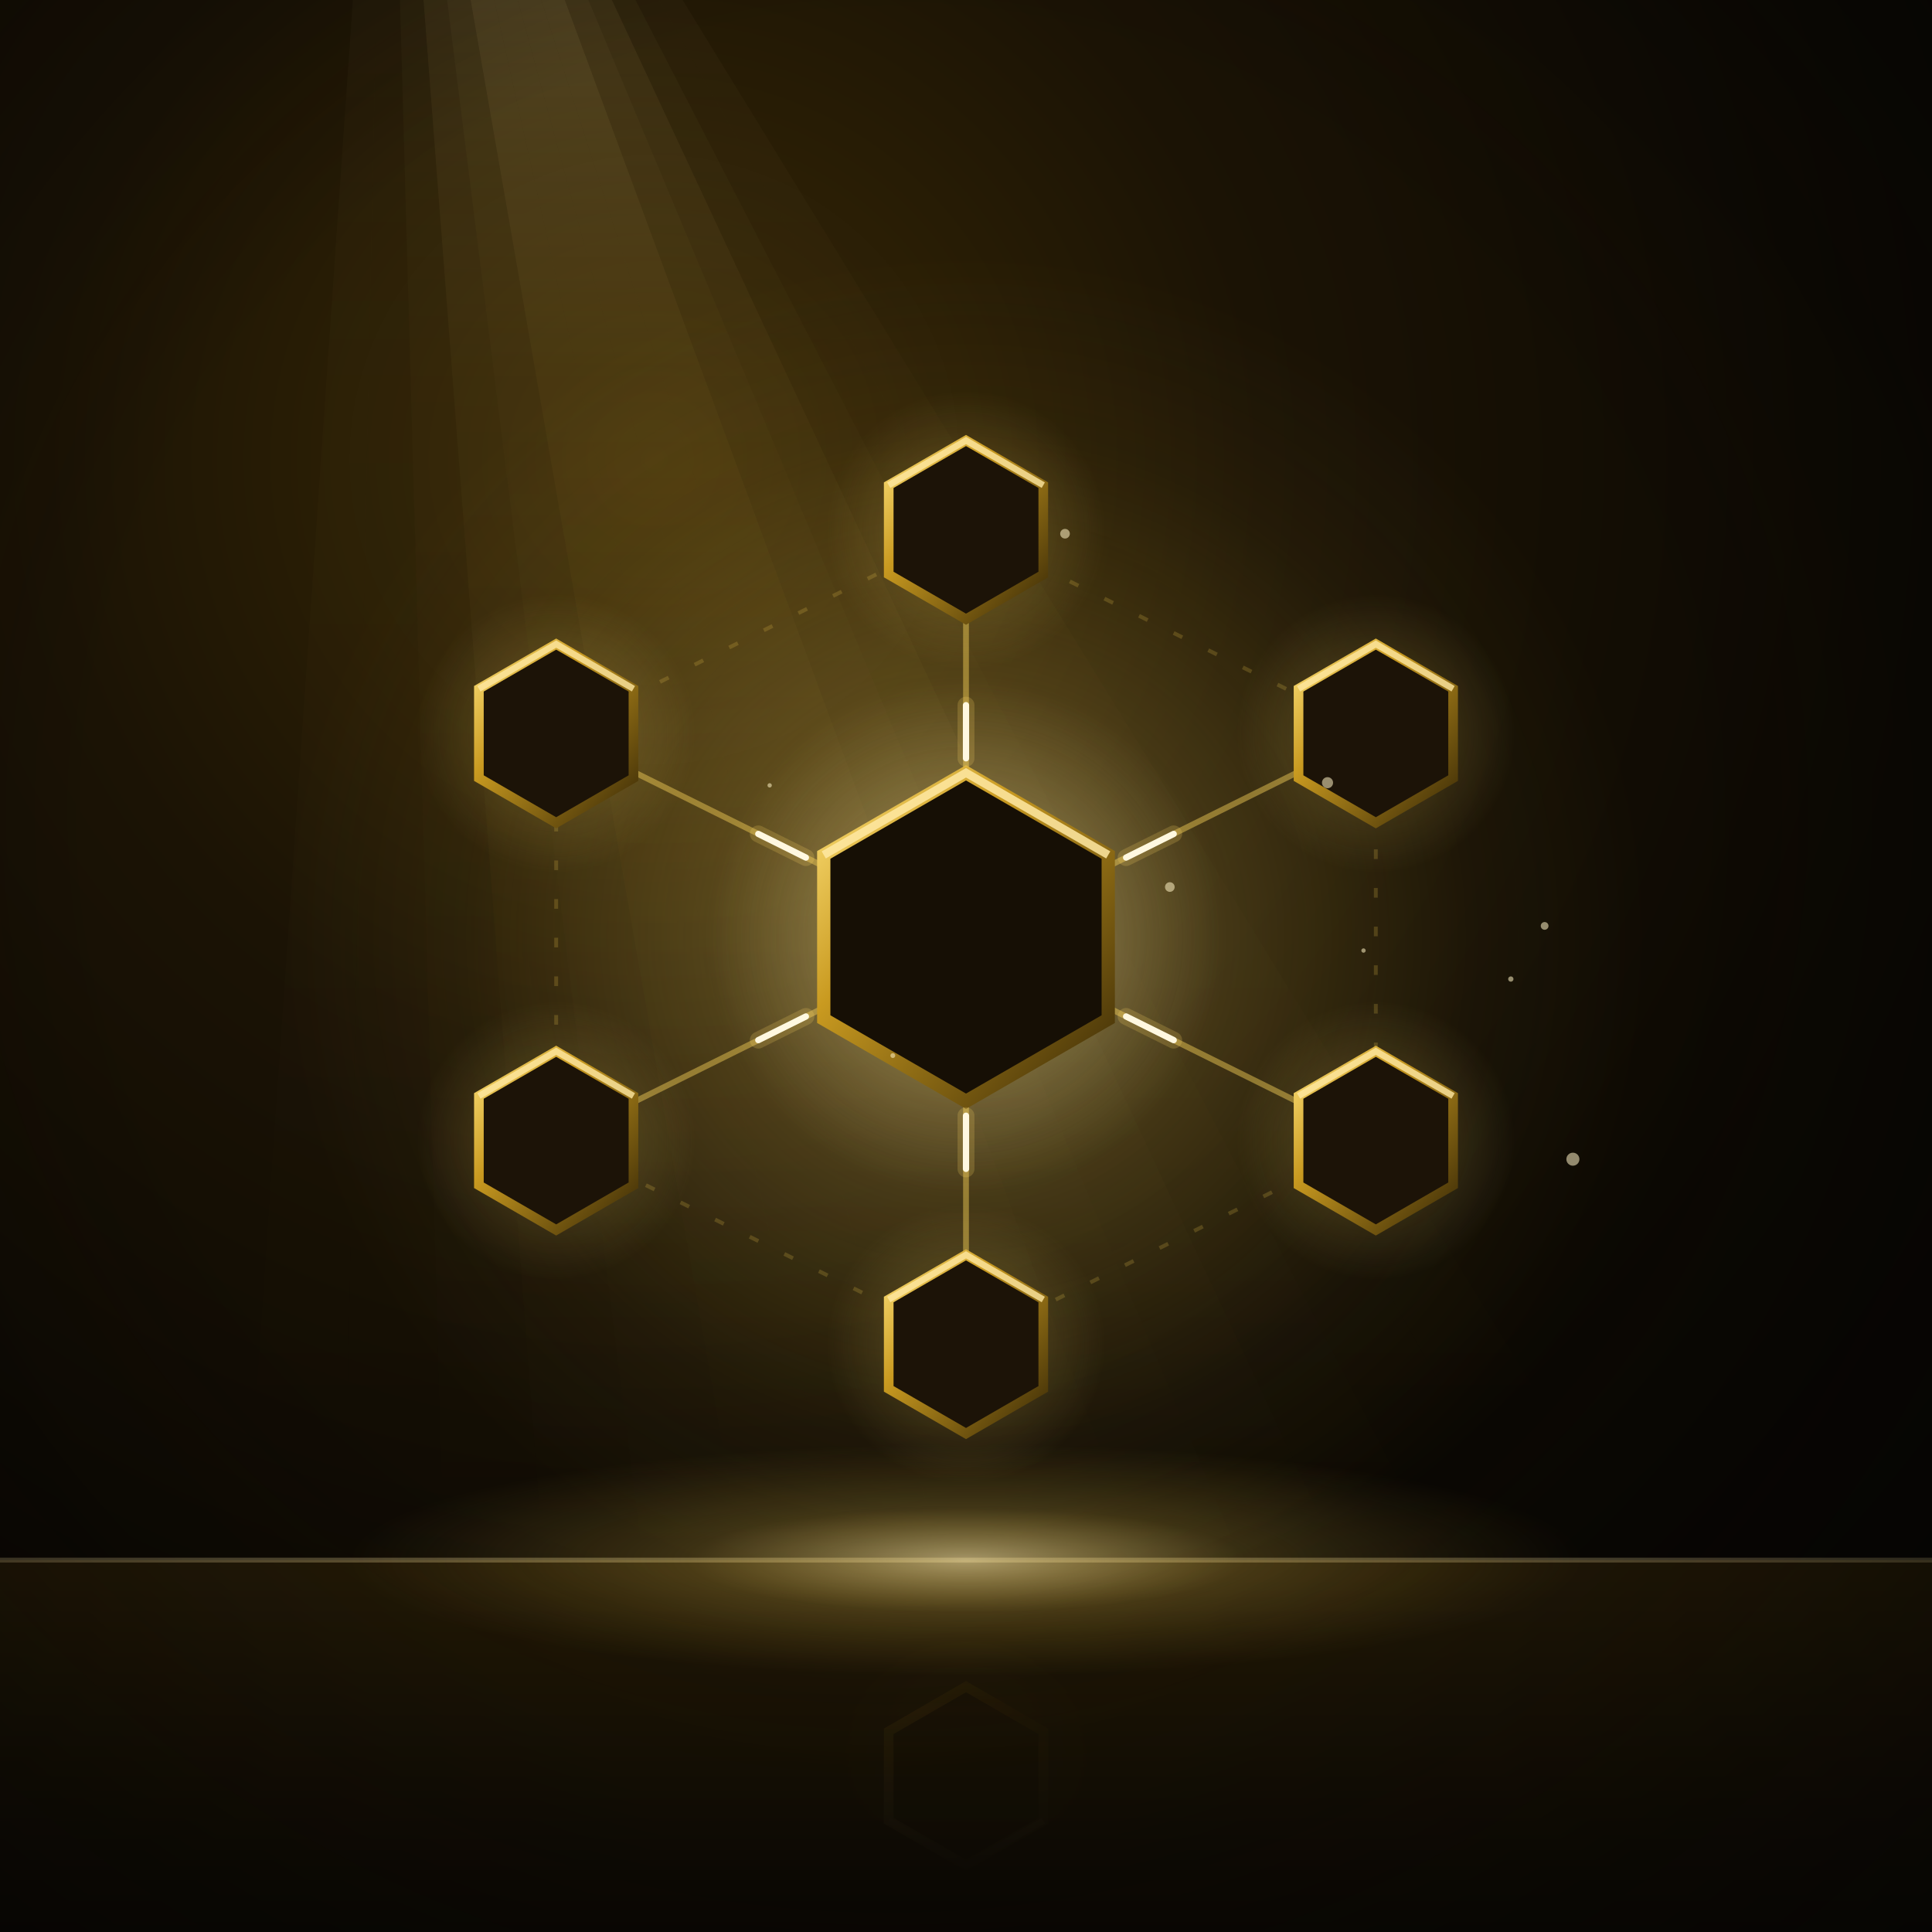
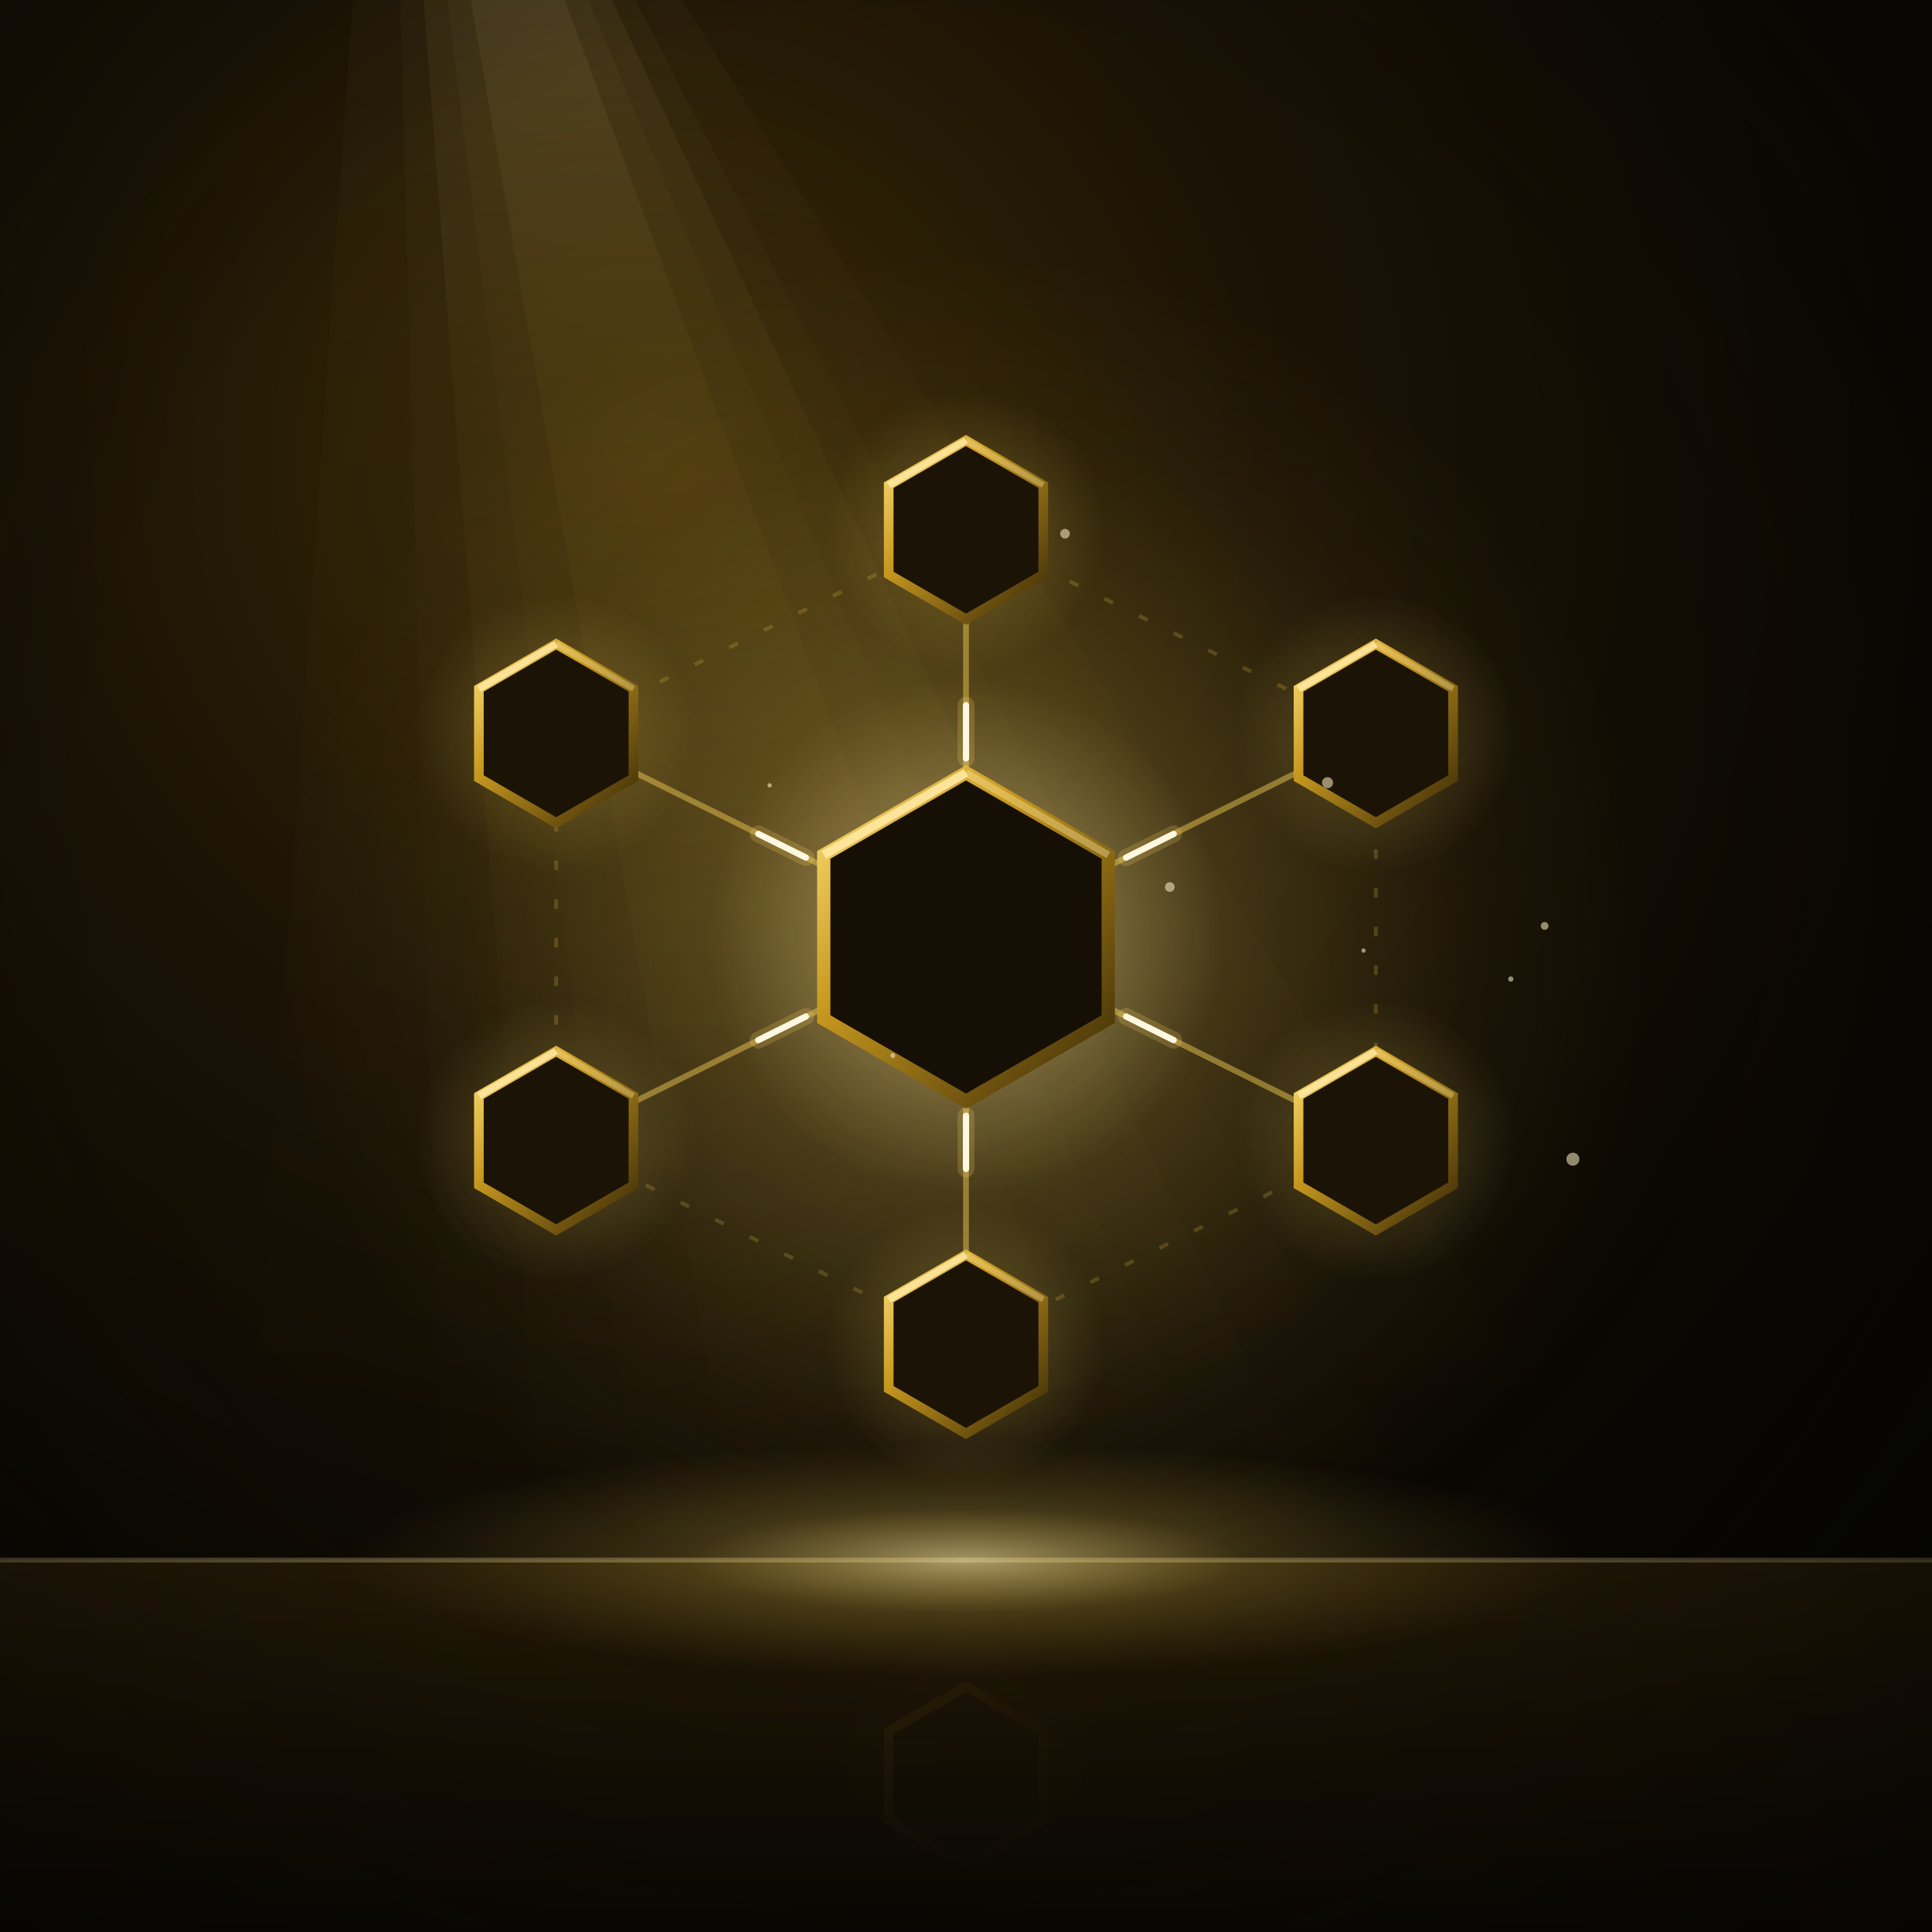
<svg xmlns="http://www.w3.org/2000/svg" viewBox="0 0 800 800" width="800" height="800" aria-hidden="true">
  <defs>
    <radialGradient id="sky" cx=".34" cy=".24" r=".92">
      <stop offset="0" stop-color="#3a2a06" />
      <stop offset=".34" stop-color="#1b1305" />
      <stop offset=".72" stop-color="#0b0803" />
      <stop offset="1" stop-color="#050403" />
    </radialGradient>
    <linearGradient id="beam" x1="0" y1="0" x2="0" y2="1">
      <stop offset="0" stop-color="#fff1c4" stop-opacity=".46" />
      <stop offset=".42" stop-color="#ffd766" stop-opacity=".15" />
      <stop offset="1" stop-color="#ffd766" stop-opacity="0" />
    </linearGradient>
    <radialGradient id="pool">
      <stop offset="0" stop-color="#ffe9a3" stop-opacity=".62" />
      <stop offset=".45" stop-color="#e9c552" stop-opacity=".2" />
      <stop offset="1" stop-color="#d4af37" stop-opacity="0" />
    </radialGradient>
    <radialGradient id="halo">
      <stop offset="0" stop-color="#fff2c8" stop-opacity=".5" />
      <stop offset=".38" stop-color="#e9c552" stop-opacity=".2" />
      <stop offset=".74" stop-color="#d4af37" stop-opacity=".05" />
      <stop offset="1" stop-color="#d4af37" stop-opacity="0" />
    </radialGradient>
    <radialGradient id="soft">
      <stop offset="0" stop-color="#fff3c4" stop-opacity=".8" />
      <stop offset=".5" stop-color="#f5d76e" stop-opacity=".28" />
      <stop offset="1" stop-color="#f5d76e" stop-opacity="0" />
    </radialGradient>
    <linearGradient id="brass" x1="0" y1="0" x2="1" y2="1">
      <stop offset="0" stop-color="#ffe27a" />
      <stop offset=".35" stop-color="#c99a20" />
      <stop offset=".62" stop-color="#8c6a14" />
      <stop offset="1" stop-color="#3a2a06" />
    </linearGradient>
    <linearGradient id="near" x1="0" y1="0" x2="0" y2="1">
      <stop offset="0" stop-color="#241a06" />
      <stop offset="1" stop-color="#0b0803" />
    </linearGradient>
    <radialGradient id="vig" cx=".46" cy=".42" r=".78">
      <stop offset=".52" stop-color="#050403" stop-opacity="0" />
      <stop offset="1" stop-color="#050403" stop-opacity=".7" />
    </radialGradient>
  </defs>
  <style>
.mote{animation-name:mote;animation-timing-function:ease-in-out;animation-iteration-count:infinite;animation-direction:alternate}
.glow{transform-box:fill-box;transform-origin:center;animation:glow 6s ease-in-out infinite alternate}
@keyframes mote{from{transform:translateY(9px);opacity:.14}to{transform:translateY(-13px);opacity:.85}}
@keyframes glow{from{opacity:.68;transform:scale(.97)}to{opacity:1;transform:scale(1.04)}}
.nd{transform-box:fill-box;transform-origin:center;animation:nd 4.8s ease-in-out infinite}
.core{transform-box:fill-box;transform-origin:center;animation:core 3.6s ease-in-out infinite alternate}
@keyframes pk0{from{stroke-dashoffset:22}to{stroke-dashoffset:-94.6}}.pk0{animation:pk0 3.4s linear -1.5s infinite}@keyframes pk1{from{stroke-dashoffset:22}to{stroke-dashoffset:-115.5}}.pk1{animation:pk1 3.1s linear -0.5s infinite}@keyframes pk2{from{stroke-dashoffset:22}to{stroke-dashoffset:-115.5}}.pk2{animation:pk2 4.1s linear -2.3s infinite}@keyframes pk3{from{stroke-dashoffset:22}to{stroke-dashoffset:-94.6}}.pk3{animation:pk3 4s linear -1.2s infinite}@keyframes pk4{from{stroke-dashoffset:22}to{stroke-dashoffset:-115.5}}.pk4{animation:pk4 3s linear -1.7s infinite}@keyframes pk5{from{stroke-dashoffset:22}to{stroke-dashoffset:-115.5}}.pk5{animation:pk5 3.4s linear -2.5s infinite}
@keyframes nd{0%,100%{transform:scale(1)}50%{transform:scale(1.09)}}
@keyframes core{from{transform:scale(.96)}to{transform:scale(1.07)}}</style>
  <rect width="800" height="800" fill="url(#sky)" />
  <g fill="url(#beam)">
    <path d="M160 -200L60 646L101.3 646Z" opacity="0" />
    <path d="M160 -200L101.3 646L142.5 646Z" opacity="0.1" />
    <path d="M160 -200L142.5 646L183.8 646Z" opacity="0.1" />
    <path d="M160 -200L183.8 646L225 646Z" opacity="0.2" />
    <path d="M160 -200L225 646L266.3 646Z" opacity="0.4" />
    <path d="M160 -200L266.3 646L307.5 646Z" opacity="0.5" />
    <path d="M160 -200L307.5 646L348.8 646Z" opacity="0.7" />
    <path d="M160 -200L348.8 646L390 646Z" opacity="0.7" />
    <path d="M160 -200L390 646L431.3 646Z" opacity="0.7" />
    <path d="M160 -200L431.3 646L472.5 646Z" opacity="0.7" />
    <path d="M160 -200L472.5 646L513.8 646Z" opacity="0.5" />
    <path d="M160 -200L513.8 646L555 646Z" opacity="0.4" />
    <path d="M160 -200L555 646L596.3 646Z" opacity="0.2" />
    <path d="M160 -200L596.3 646L637.5 646Z" opacity="0.1" />
    <path d="M160 -200L637.5 646L678.8 646Z" opacity="0.1" />
    <path d="M160 -200L678.8 646L720 646Z" opacity="0" />
  </g>
  <g transform="translate(400 388)">
    <circle class="glow" r="286" fill="url(#halo)" />
  </g>
  <rect x="0" y="646" width="800" height="154" fill="url(#near)" />
  <path d="M0 646H800" stroke="#ffe9a3" stroke-width="2" opacity=".3" />
  <ellipse cx="400" cy="646" rx="256" ry="48" fill="url(#pool)" />
  <defs>
    <linearGradient id="gmr1" x1="0" y1="646" x2="0" y2="776" gradientUnits="userSpaceOnUse">
      <stop offset="0" stop-color="#fff" stop-opacity=".9" />
      <stop offset=".55" stop-color="#fff" stop-opacity=".22" />
      <stop offset="1" stop-color="#fff" stop-opacity="0" />
    </linearGradient>
    <mask id="mr1" maskUnits="userSpaceOnUse" x="0" y="646" width="800" height="130">
      <rect x="0" y="646" width="800" height="130" fill="url(#gmr1)" />
    </mask>
  </defs>
  <g mask="url(#mr1)" opacity="0.3">
    <g transform="translate(0 1292) scale(1 -1)">
      <g transform="translate(400 219.4)">
        <circle r="58" fill="url(#soft)" opacity=".45" />
        <g class="nd" style="animation-delay:-0s">
          <path d="M0 -37L32 -18.5L32 18.5L0 37L-32 18.5L-32 -18.5Z" fill="#1c1307" stroke="url(#brass)" stroke-width="4" />
-           <path d="M-32 -18.5L0 -37L32 -18.5" fill="none" stroke="#ffe9a3" stroke-width="2.6" opacity=".8" />
+           <path d="M-32 -18.5L0 -37" fill="none" stroke="#ffe9a3" stroke-width="2.8" opacity=".85" />
+           <path d="M0 -37L32 -18.5" fill="none" stroke="#ffe9a3" stroke-width="2.4" opacity=".35" />
        </g>
      </g>
      <g transform="translate(569.7 303.7)">
        <circle r="58" fill="url(#soft)" opacity=".45" />
        <g class="nd" style="animation-delay:-0.8s">
          <path d="M0 -37L32 -18.5L32 18.5L0 37L-32 18.5L-32 -18.5Z" fill="#1c1307" stroke="url(#brass)" stroke-width="4" />
-           <path d="M-32 -18.5L0 -37L32 -18.5" fill="none" stroke="#ffe9a3" stroke-width="2.6" opacity=".8" />
+           <path d="M-32 -18.5L0 -37" fill="none" stroke="#ffe9a3" stroke-width="2.8" opacity=".85" />
+           <path d="M0 -37L32 -18.5" fill="none" stroke="#ffe9a3" stroke-width="2.4" opacity=".35" />
        </g>
      </g>
      <g transform="translate(569.7 472.3)">
        <circle r="58" fill="url(#soft)" opacity=".45" />
        <g class="nd" style="animation-delay:-1.6s">
          <path d="M0 -37L32 -18.5L32 18.5L0 37L-32 18.5L-32 -18.5Z" fill="#1c1307" stroke="url(#brass)" stroke-width="4" />
-           <path d="M-32 -18.5L0 -37L32 -18.5" fill="none" stroke="#ffe9a3" stroke-width="2.6" opacity=".8" />
+           <path d="M-32 -18.5L0 -37" fill="none" stroke="#ffe9a3" stroke-width="2.8" opacity=".85" />
+           <path d="M0 -37L32 -18.5" fill="none" stroke="#ffe9a3" stroke-width="2.4" opacity=".35" />
        </g>
      </g>
      <g transform="translate(400 556.6)">
        <circle r="58" fill="url(#soft)" opacity=".45" />
        <g class="nd" style="animation-delay:-2.4s">
          <path d="M0 -37L32 -18.5L32 18.5L0 37L-32 18.5L-32 -18.5Z" fill="#1c1307" stroke="url(#brass)" stroke-width="4" />
-           <path d="M-32 -18.5L0 -37L32 -18.5" fill="none" stroke="#ffe9a3" stroke-width="2.6" opacity=".8" />
+           <path d="M-32 -18.5L0 -37" fill="none" stroke="#ffe9a3" stroke-width="2.8" opacity=".85" />
+           <path d="M0 -37L32 -18.5" fill="none" stroke="#ffe9a3" stroke-width="2.4" opacity=".35" />
        </g>
      </g>
      <g transform="translate(230.3 472.3)">
        <circle r="58" fill="url(#soft)" opacity=".45" />
        <g class="nd" style="animation-delay:-3.2s">
          <path d="M0 -37L32 -18.5L32 18.5L0 37L-32 18.5L-32 -18.5Z" fill="#1c1307" stroke="url(#brass)" stroke-width="4" />
-           <path d="M-32 -18.5L0 -37L32 -18.5" fill="none" stroke="#ffe9a3" stroke-width="2.6" opacity=".8" />
+           <path d="M-32 -18.5L0 -37" fill="none" stroke="#ffe9a3" stroke-width="2.8" opacity=".85" />
+           <path d="M0 -37L32 -18.5" fill="none" stroke="#ffe9a3" stroke-width="2.4" opacity=".35" />
        </g>
      </g>
      <g transform="translate(230.3 303.7)">
        <circle r="58" fill="url(#soft)" opacity=".45" />
        <g class="nd" style="animation-delay:-4s">
          <path d="M0 -37L32 -18.5L32 18.5L0 37L-32 18.5L-32 -18.5Z" fill="#1c1307" stroke="url(#brass)" stroke-width="4" />
-           <path d="M-32 -18.5L0 -37L32 -18.5" fill="none" stroke="#ffe9a3" stroke-width="2.6" opacity=".8" />
+           <path d="M-32 -18.5L0 -37" fill="none" stroke="#ffe9a3" stroke-width="2.8" opacity=".85" />
+           <path d="M0 -37L32 -18.5" fill="none" stroke="#ffe9a3" stroke-width="2.4" opacity=".35" />
        </g>
      </g>
      <g transform="translate(400 388)">
        <circle r="106" fill="url(#soft)" opacity=".45" />
        <g class="core">
          <path d="M0 -68L58.9 -34L58.9 34L0 68L-58.9 34L-58.9 -34Z" fill="#160f05" stroke="url(#brass)" stroke-width="5.5" />
-           <path d="M-58.9 -34L0 -68L58.9 -34" fill="none" stroke="#ffe9a3" stroke-width="3.4" opacity=".85" />
+           <path d="M-58.9 -34L0 -68" fill="none" stroke="#ffe9a3" stroke-width="3.6" opacity=".9" />
+           <path d="M0 -68L58.9 -34" fill="none" stroke="#ffe9a3" stroke-width="3" opacity=".38" />
        </g>
      </g>
    </g>
  </g>
  <g fill="none" stroke="#e9c552" stroke-width="2.4" stroke-opacity=".5">
    <path d="M400 388L400 219.4" />
    <path d="M400 388L569.7 303.7" />
    <path d="M400 388L569.7 472.3" />
    <path d="M400 388L400 556.6" />
    <path d="M400 388L230.3 472.3" />
    <path d="M400 388L230.3 303.7" />
  </g>
  <g fill="none" stroke="#e2bd4a" stroke-width="1.6" stroke-opacity=".22" stroke-dasharray="4 12">
    <path d="M400 219.4L569.7 303.7" />
    <path d="M569.7 303.7L569.7 472.3" />
    <path d="M569.7 472.3L400 556.6" />
    <path d="M400 556.6L230.3 472.3" />
    <path d="M230.3 472.3L230.3 303.7" />
    <path d="M230.3 303.7L400 219.4" />
  </g>
  <g transform="translate(400 219.4)">
    <circle r="58" fill="url(#soft)" opacity=".45" />
    <g class="nd" style="animation-delay:-0s">
      <path d="M0 -37L32 -18.5L32 18.5L0 37L-32 18.5L-32 -18.5Z" fill="#1c1307" stroke="url(#brass)" stroke-width="4" />
-       <path d="M-32 -18.5L0 -37L32 -18.5" fill="none" stroke="#ffe9a3" stroke-width="2.6" opacity=".8" />
+       <path d="M-32 -18.5L0 -37" fill="none" stroke="#ffe9a3" stroke-width="2.8" opacity=".85" />
+       <path d="M0 -37L32 -18.5" fill="none" stroke="#ffe9a3" stroke-width="2.4" opacity=".35" />
    </g>
  </g>
  <g transform="translate(569.7 303.7)">
    <circle r="58" fill="url(#soft)" opacity=".45" />
    <g class="nd" style="animation-delay:-0.8s">
      <path d="M0 -37L32 -18.5L32 18.5L0 37L-32 18.5L-32 -18.5Z" fill="#1c1307" stroke="url(#brass)" stroke-width="4" />
-       <path d="M-32 -18.5L0 -37L32 -18.5" fill="none" stroke="#ffe9a3" stroke-width="2.6" opacity=".8" />
+       <path d="M-32 -18.5L0 -37" fill="none" stroke="#ffe9a3" stroke-width="2.8" opacity=".85" />
+       <path d="M0 -37L32 -18.5" fill="none" stroke="#ffe9a3" stroke-width="2.4" opacity=".35" />
    </g>
  </g>
  <g transform="translate(569.7 472.3)">
    <circle r="58" fill="url(#soft)" opacity=".45" />
    <g class="nd" style="animation-delay:-1.6s">
      <path d="M0 -37L32 -18.5L32 18.5L0 37L-32 18.5L-32 -18.5Z" fill="#1c1307" stroke="url(#brass)" stroke-width="4" />
-       <path d="M-32 -18.5L0 -37L32 -18.5" fill="none" stroke="#ffe9a3" stroke-width="2.6" opacity=".8" />
+       <path d="M-32 -18.5L0 -37" fill="none" stroke="#ffe9a3" stroke-width="2.8" opacity=".85" />
+       <path d="M0 -37L32 -18.5" fill="none" stroke="#ffe9a3" stroke-width="2.4" opacity=".35" />
    </g>
  </g>
  <g transform="translate(400 556.6)">
    <circle r="58" fill="url(#soft)" opacity=".45" />
    <g class="nd" style="animation-delay:-2.4s">
      <path d="M0 -37L32 -18.5L32 18.5L0 37L-32 18.5L-32 -18.5Z" fill="#1c1307" stroke="url(#brass)" stroke-width="4" />
-       <path d="M-32 -18.5L0 -37L32 -18.5" fill="none" stroke="#ffe9a3" stroke-width="2.6" opacity=".8" />
+       <path d="M-32 -18.5L0 -37" fill="none" stroke="#ffe9a3" stroke-width="2.8" opacity=".85" />
+       <path d="M0 -37L32 -18.5" fill="none" stroke="#ffe9a3" stroke-width="2.4" opacity=".35" />
    </g>
  </g>
  <g transform="translate(230.3 472.3)">
    <circle r="58" fill="url(#soft)" opacity=".45" />
    <g class="nd" style="animation-delay:-3.2s">
      <path d="M0 -37L32 -18.5L32 18.5L0 37L-32 18.5L-32 -18.5Z" fill="#1c1307" stroke="url(#brass)" stroke-width="4" />
-       <path d="M-32 -18.5L0 -37L32 -18.5" fill="none" stroke="#ffe9a3" stroke-width="2.6" opacity=".8" />
+       <path d="M-32 -18.5L0 -37" fill="none" stroke="#ffe9a3" stroke-width="2.8" opacity=".85" />
+       <path d="M0 -37L32 -18.5" fill="none" stroke="#ffe9a3" stroke-width="2.4" opacity=".35" />
    </g>
  </g>
  <g transform="translate(230.3 303.7)">
    <circle r="58" fill="url(#soft)" opacity=".45" />
    <g class="nd" style="animation-delay:-4s">
      <path d="M0 -37L32 -18.5L32 18.5L0 37L-32 18.5L-32 -18.5Z" fill="#1c1307" stroke="url(#brass)" stroke-width="4" />
-       <path d="M-32 -18.5L0 -37L32 -18.5" fill="none" stroke="#ffe9a3" stroke-width="2.6" opacity=".8" />
+       <path d="M-32 -18.5L0 -37" fill="none" stroke="#ffe9a3" stroke-width="2.8" opacity=".85" />
+       <path d="M0 -37L32 -18.5" fill="none" stroke="#ffe9a3" stroke-width="2.4" opacity=".35" />
    </g>
  </g>
  <g transform="translate(400 388)">
    <circle r="106" fill="url(#soft)" opacity=".45" />
    <g class="core">
      <path d="M0 -68L58.9 -34L58.9 34L0 68L-58.9 34L-58.9 -34Z" fill="#160f05" stroke="url(#brass)" stroke-width="5.5" />
-       <path d="M-58.9 -34L0 -68L58.9 -34" fill="none" stroke="#ffe9a3" stroke-width="3.4" opacity=".85" />
+       <path d="M-58.9 -34L0 -68" fill="none" stroke="#ffe9a3" stroke-width="3.6" opacity=".9" />
+       <path d="M0 -68L58.9 -34" fill="none" stroke="#ffe9a3" stroke-width="3" opacity=".38" />
    </g>
  </g>
  <g fill="none" stroke-linecap="round">
    <path class="pk0" d="M400 314L400 219.4" stroke="#ffd766" stroke-width="7" stroke-opacity=".2" stroke-dasharray="22 98.6" />
    <path class="pk0" d="M400 314L400 219.4" stroke="#fff8e0" stroke-width="2.6" stroke-dasharray="22 98.6" />
    <path class="pk1" d="M466.3 355.1L569.7 303.7" stroke="#ffd766" stroke-width="7" stroke-opacity=".2" stroke-dasharray="22 119.5" />
    <path class="pk1" d="M466.3 355.1L569.7 303.7" stroke="#fff8e0" stroke-width="2.6" stroke-dasharray="22 119.5" />
    <path class="pk2" d="M466.3 420.9L569.7 472.3" stroke="#ffd766" stroke-width="7" stroke-opacity=".2" stroke-dasharray="22 119.5" />
    <path class="pk2" d="M466.3 420.9L569.7 472.3" stroke="#fff8e0" stroke-width="2.6" stroke-dasharray="22 119.5" />
    <path class="pk3" d="M400 462L400 556.6" stroke="#ffd766" stroke-width="7" stroke-opacity=".2" stroke-dasharray="22 98.6" />
    <path class="pk3" d="M400 462L400 556.6" stroke="#fff8e0" stroke-width="2.6" stroke-dasharray="22 98.6" />
    <path class="pk4" d="M333.7 420.9L230.3 472.3" stroke="#ffd766" stroke-width="7" stroke-opacity=".2" stroke-dasharray="22 119.5" />
    <path class="pk4" d="M333.7 420.9L230.3 472.3" stroke="#fff8e0" stroke-width="2.6" stroke-dasharray="22 119.5" />
    <path class="pk5" d="M333.7 355.1L230.3 303.7" stroke="#ffd766" stroke-width="7" stroke-opacity=".2" stroke-dasharray="22 119.5" />
    <path class="pk5" d="M333.7 355.1L230.3 303.7" stroke="#fff8e0" stroke-width="2.6" stroke-dasharray="22 119.5" />
  </g>
  <g fill="#fff3c4" opacity=".55">
    <circle class="mote" cx="484.4" cy="367.3" r="2" style="animation-duration:5.5s;animation-delay:-4s" />
    <circle class="mote" cx="369.7" cy="437.1" r="1" style="animation-duration:5.9s;animation-delay:-3.9s" />
    <circle class="mote" cx="318.7" cy="325.2" r="0.9" style="animation-duration:4s;animation-delay:-3.2s" />
    <circle class="mote" cx="441" cy="221" r="2" style="animation-duration:5s;animation-delay:-0.5s" />
    <circle class="mote" cx="651.3" cy="480" r="2.7" style="animation-duration:8.2s;animation-delay:-4.2s" />
    <circle class="mote" cx="639.6" cy="383.4" r="1.6" style="animation-duration:5.8s;animation-delay:-3.9s" />
    <circle class="mote" cx="549.7" cy="324.1" r="2.3" style="animation-duration:4.9s;animation-delay:-1.7s" />
    <circle class="mote" cx="625.6" cy="405.4" r="1.1" style="animation-duration:5.1s;animation-delay:-0.2s" />
    <circle class="mote" cx="564.6" cy="393.6" r="0.9" style="animation-duration:6.1s;animation-delay:-2s" />
  </g>
  <rect width="800" height="800" fill="url(#vig)" />
</svg>
